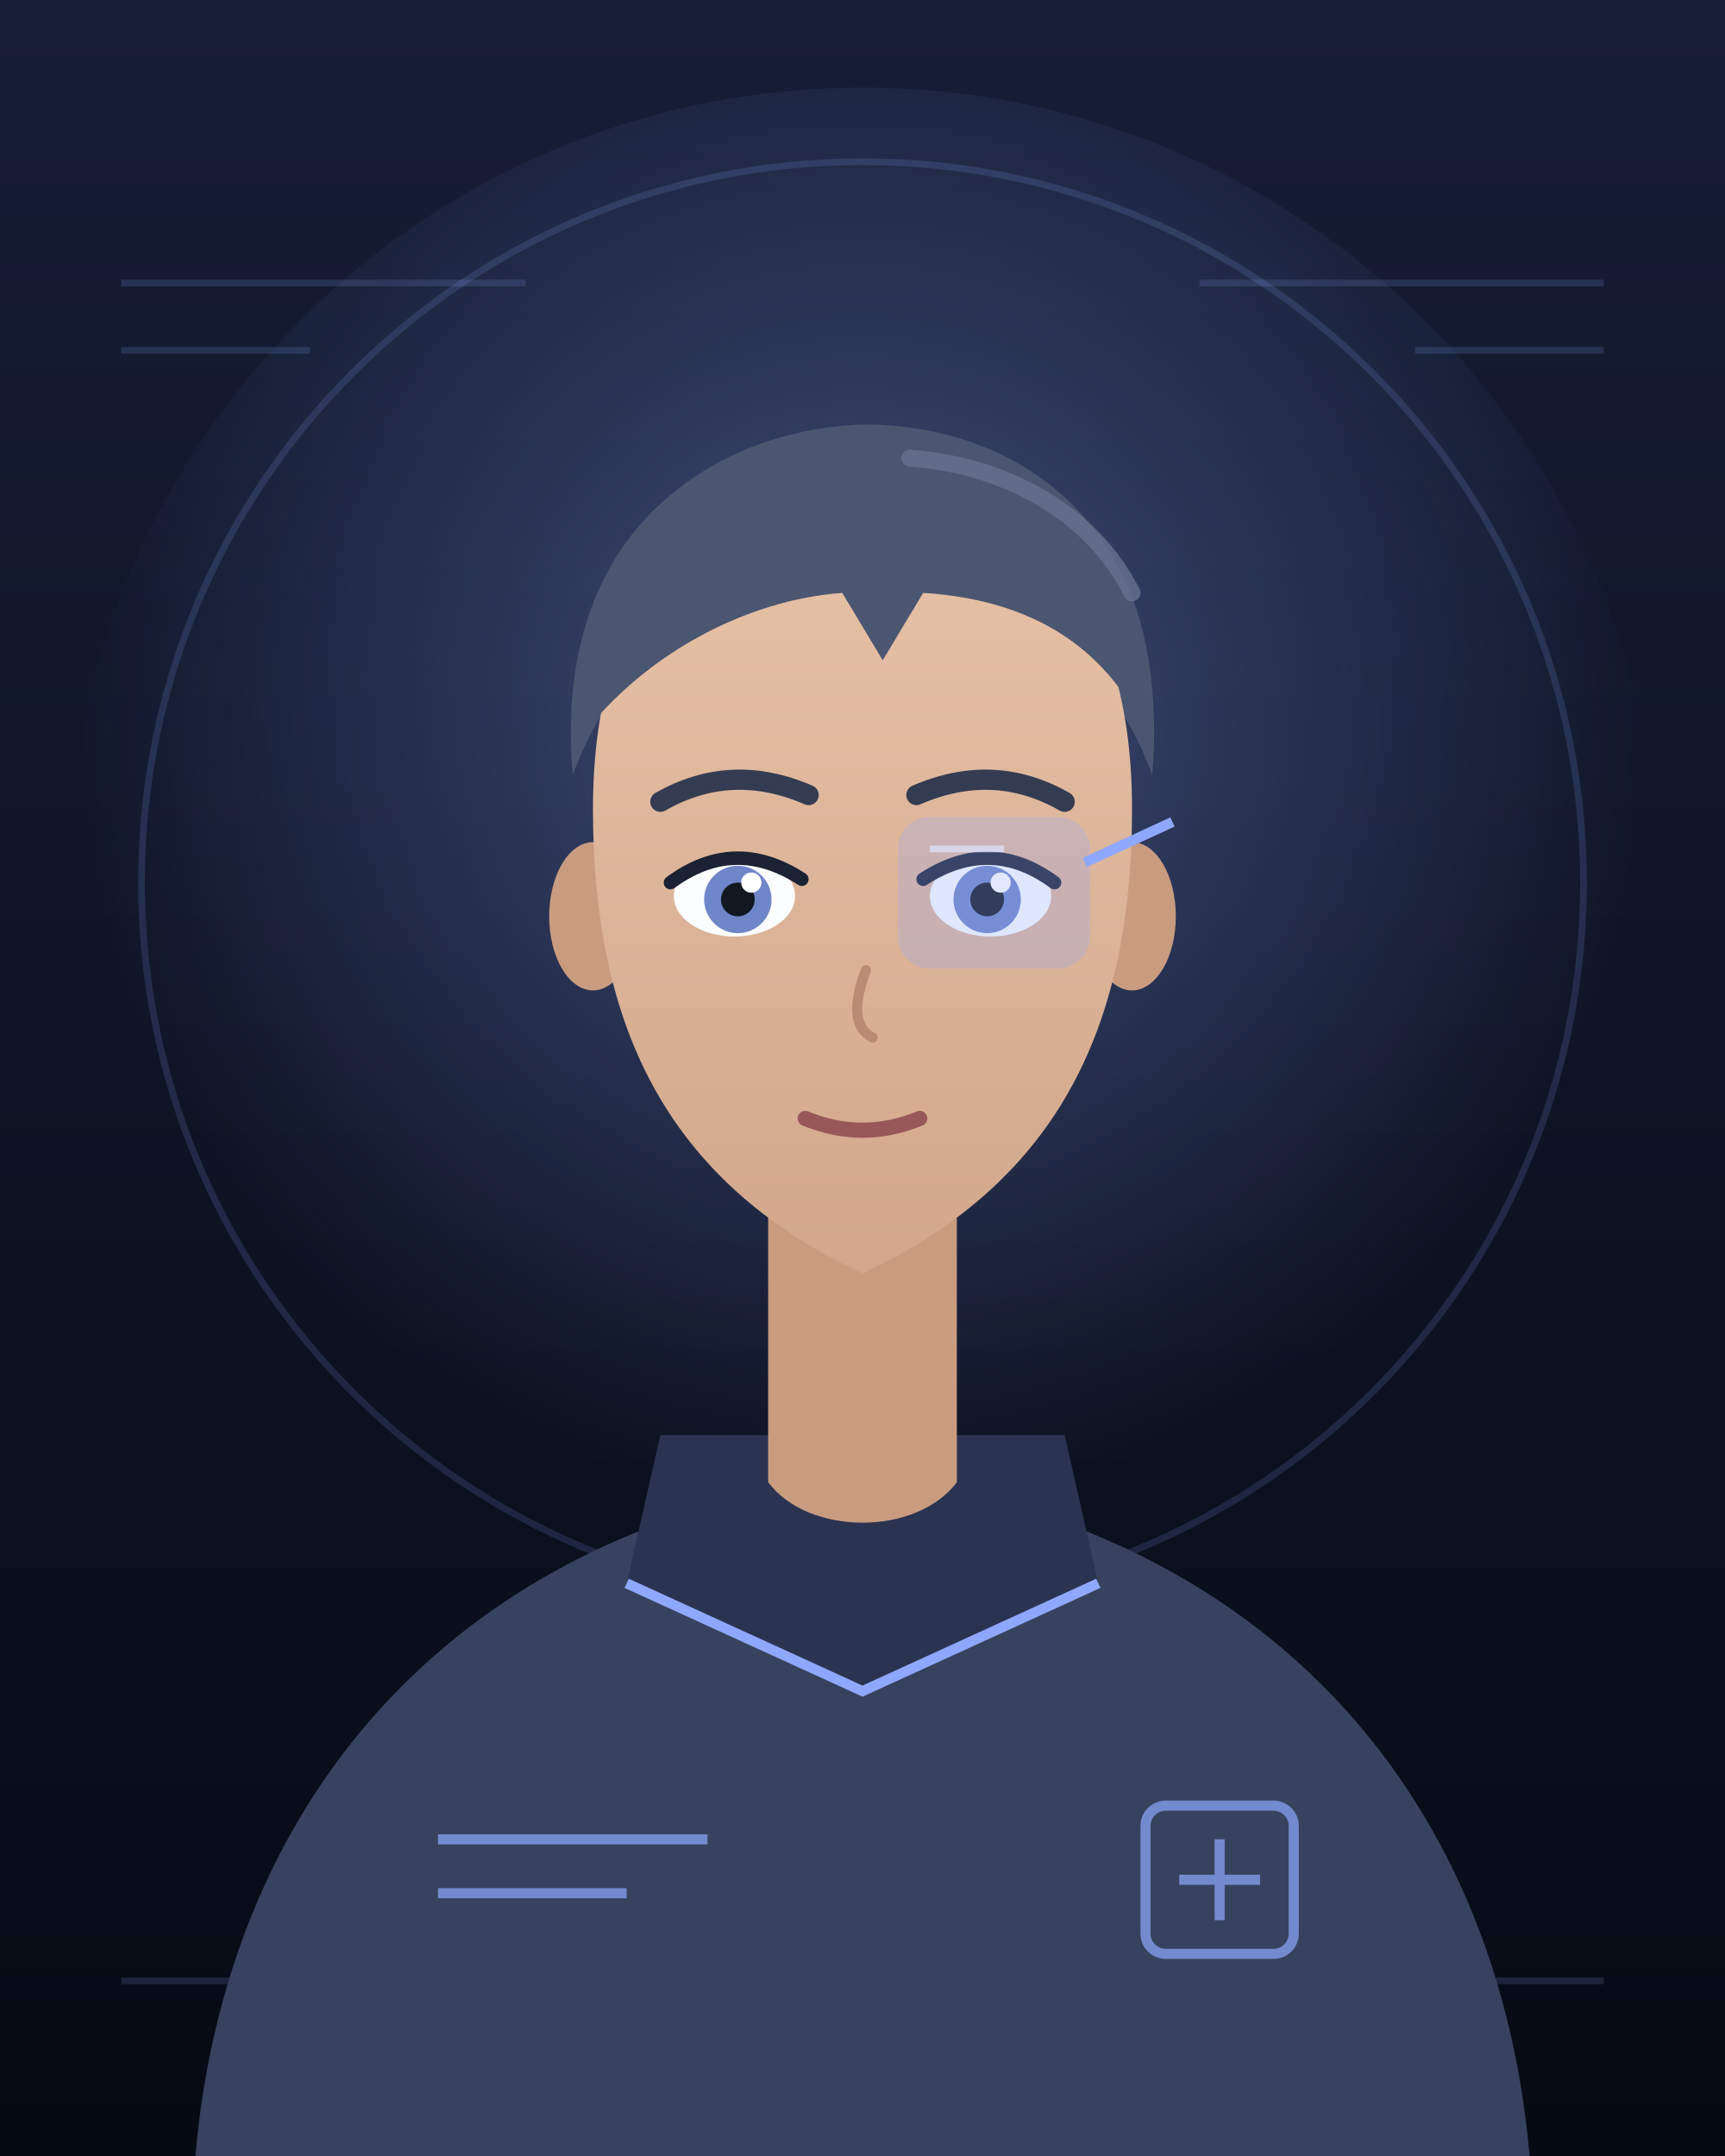
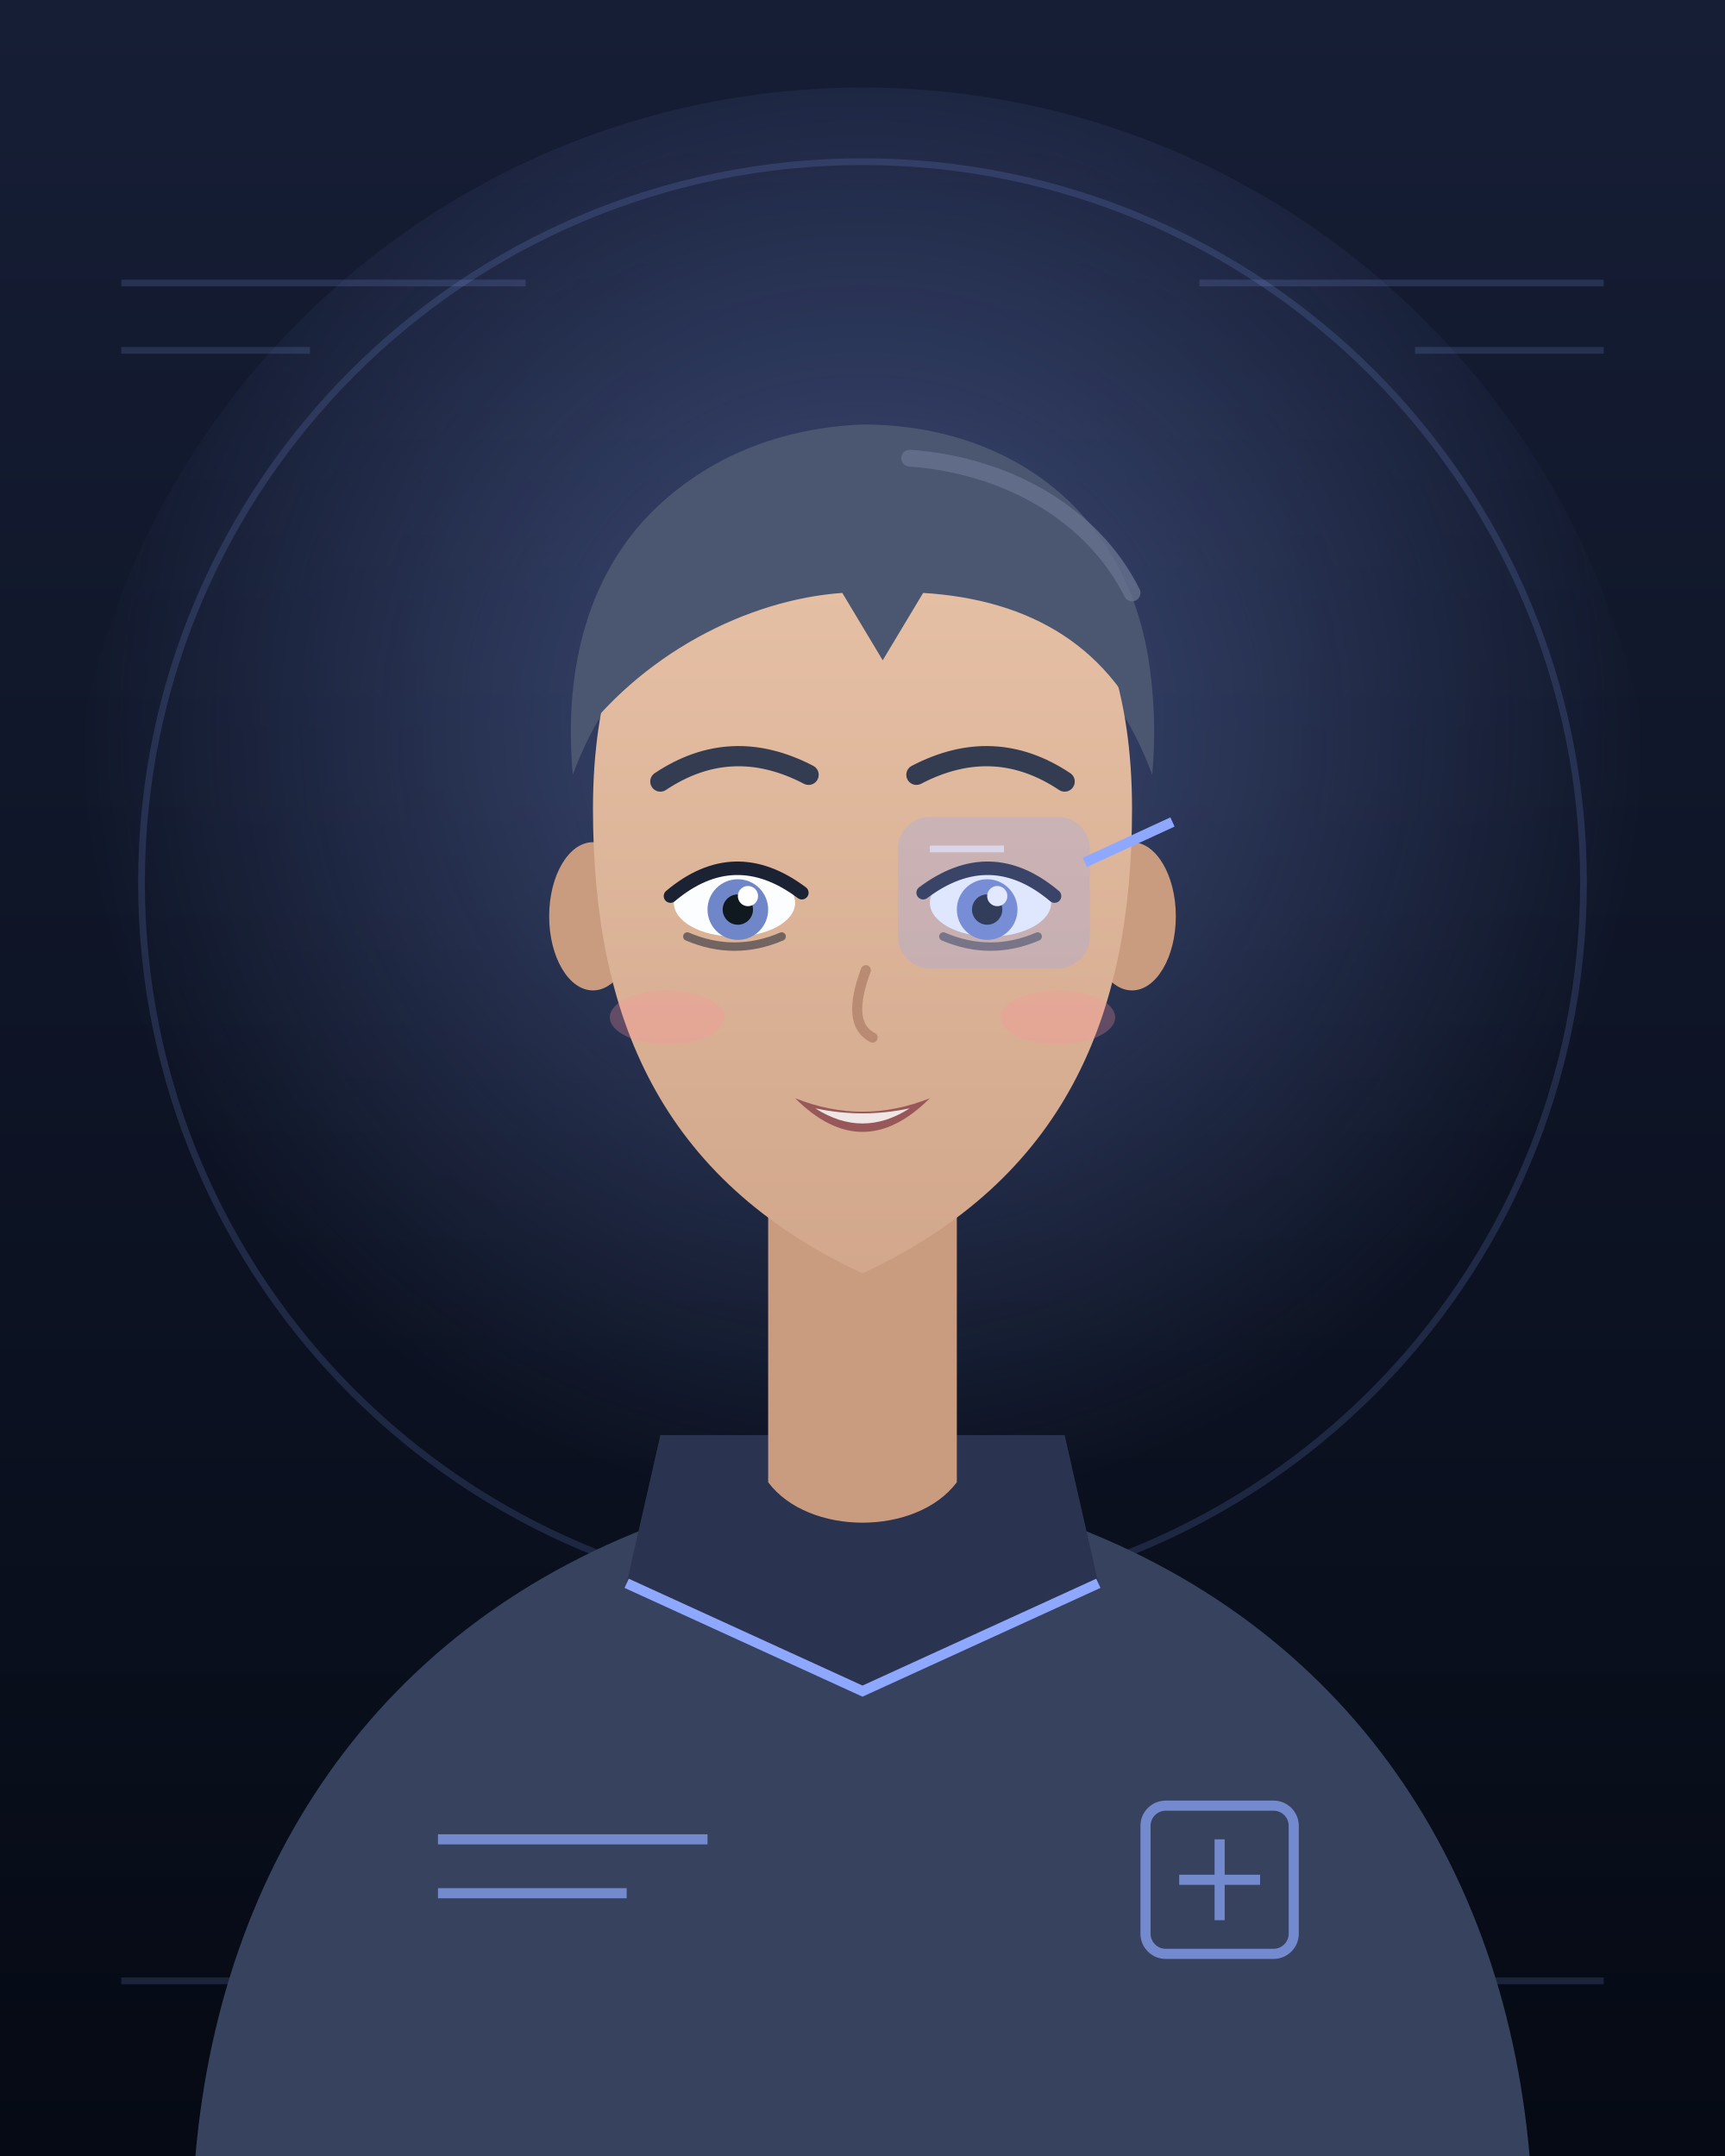
<svg xmlns="http://www.w3.org/2000/svg" width="512" height="640" viewBox="0 0 512 640">
  <defs>
    <linearGradient id="bg" x1="0" y1="0" x2="0" y2="1">
      <stop offset="0" stop-color="#161e36" />
      <stop offset="1" stop-color="#050a14" />
    </linearGradient>
    <radialGradient id="glow" cx="0.5" cy="0.4" r="0.5">
      <stop offset="0" stop-color="#8fa8ff" stop-opacity="0.38" />
      <stop offset="1" stop-color="#8fa8ff" stop-opacity="0" />
    </radialGradient>
    <linearGradient id="skin" x1="0" y1="0" x2="0" y2="1">
      <stop offset="0" stop-color="#e8c3a8" />
      <stop offset="1" stop-color="#d2a78b" />
    </linearGradient>
  </defs>
  <rect width="512" height="640" fill="url(#bg)" />
  <circle cx="256" cy="262" r="236" fill="url(#glow)" />
  <g stroke="#8fa8ff" stroke-opacity="0.16" stroke-width="2" fill="none">
    <path d="M36 84h120M356 84h120M36 104h56M420 104h56M36 588h60M416 588h60" />
    <circle cx="256" cy="262" r="214" />
  </g>
  <path d="M170 230 C164 162 206 128 256 128 C306 128 348 162 342 230 C336 214 328 202 318 196 L194 196 C184 202 176 214 170 230 Z" fill="#4b5670" />
  <path d="M58 640 C66 548 118 476 208 448 L256 472 L304 448 C394 476 446 548 454 640 Z" fill="#37435e" />
  <path d="M196 426 L316 426 L326 470 L256 502 L186 470 Z" fill="#2a3350" />
  <path d="M186 470 L256 502 L326 470" stroke="#8fa8ff" stroke-width="3" fill="none" />
  <path d="M130 546 h80 M130 562 h56" stroke="#8fa8ff" stroke-width="3" opacity="0.7" />
  <rect x="340" y="536" width="44" height="44" rx="6" fill="none" stroke="#8fa8ff" stroke-width="3" opacity="0.7" />
  <path d="M350 558 h24 M362 546 v24" stroke="#8fa8ff" stroke-width="3" opacity="0.7" />
  <path d="M228 330 L228 440 C240 456 272 456 284 440 L284 330 Z" fill="#c99c80" />
  <ellipse cx="176" cy="272" rx="13" ry="22" fill="#c99c80" />
  <ellipse cx="336" cy="272" rx="13" ry="22" fill="#c99c80" />
  <path d="M176 240 C176 172 212 142 256 142 C300 142 336 172 336 240 C336 302 316 350 256 378 C196 350 176 302 176 240 Z" fill="url(#skin)" />
-   <path d="M196 238 Q217 226 240 236" stroke="#343c52" stroke-width="6" fill="none" stroke-linecap="round" />
-   <path d="M272 236 Q295 226 316 238" stroke="#343c52" stroke-width="6" fill="none" stroke-linecap="round" />
-   <ellipse cx="218" cy="266" rx="18" ry="12" fill="#fbfdff" />
-   <circle cx="219" cy="267" r="10" fill="#6f86c9" />
-   <circle cx="219" cy="267" r="5" fill="#101820" />
-   <circle cx="223" cy="262" r="3" fill="#ffffff" />
-   <ellipse cx="294" cy="266" rx="18" ry="12" fill="#fbfdff" />
-   <circle cx="293" cy="267" r="10" fill="#6f86c9" />
-   <circle cx="293" cy="267" r="5" fill="#101820" />
-   <circle cx="297" cy="262" r="3" fill="#ffffff" />
-   <path d="M199 262 Q218 248 238 261" stroke="#1b2233" stroke-width="4" fill="none" stroke-linecap="round" />
-   <path d="M274 261 Q294 248 313 262" stroke="#1b2233" stroke-width="4" fill="none" stroke-linecap="round" />
+   <path d="M196 232 Q217 218 240 230" stroke="#343c52" stroke-width="6" fill="none" stroke-linecap="round" />
+   <path d="M272 230 Q295 218 316 232" stroke="#343c52" stroke-width="6" fill="none" stroke-linecap="round" />
+   <ellipse cx="218" cy="268" rx="18" ry="10" fill="#fbfdff" />
+   <circle cx="219" cy="270" r="9" fill="#6f86c9" />
+   <circle cx="219" cy="270" r="4.5" fill="#101820" />
+   <circle cx="222" cy="266" r="3" fill="#ffffff" />
+   <ellipse cx="294" cy="268" rx="18" ry="10" fill="#fbfdff" />
+   <circle cx="293" cy="270" r="9" fill="#6f86c9" />
+   <circle cx="293" cy="270" r="4.5" fill="#101820" />
+   <circle cx="296" cy="266" r="3" fill="#ffffff" />
+   <path d="M199 266 Q218 250 238 265" stroke="#1b2233" stroke-width="4" fill="none" stroke-linecap="round" />
+   <path d="M274 265 Q294 250 313 266" stroke="#1b2233" stroke-width="4" fill="none" stroke-linecap="round" />
+   <path d="M204 278 Q218 284 232 278" stroke="#1b2233" stroke-width="2.5" fill="none" stroke-linecap="round" opacity="0.55" />
+   <path d="M280 278 Q294 284 308 278" stroke="#1b2233" stroke-width="2.5" fill="none" stroke-linecap="round" opacity="0.55" />
+   <ellipse cx="198" cy="302" rx="17" ry="8" fill="#ff8f9a" opacity="0.28" />
+   <ellipse cx="314" cy="302" rx="17" ry="8" fill="#ff8f9a" opacity="0.28" />
  <path d="M257 288 Q251 304 259 308" stroke="#b98b72" stroke-width="3" fill="none" stroke-linecap="round" />
-   <path d="M239 332 Q256 339 273 332" stroke="#98585a" stroke-width="4.5" fill="none" stroke-linecap="round" />
+   <path d="M236 326 Q256 346 276 326 Q256 334 236 326 Z" fill="#98585a" />
+   <path d="M242 329 Q256 338 270 329 Q256 332 242 329 Z" fill="#ffffff" opacity="0.85" />
  <path d="M170 222 C168 160 208 128 256 126 C306 126 346 160 342 222 C330 192 306 178 274 176 L262 196 L250 176 C222 178 190 194 170 222 Z" fill="#4b5670" />
  <path d="M270 136 C298 138 324 152 336 176" stroke="#66728e" stroke-width="5" fill="none" stroke-linecap="round" opacity="0.8" />
  <rect x="268" y="244" width="54" height="42" rx="8" fill="#8fa8ff" opacity="0.26" stroke="#8fa8ff" stroke-width="3" />
  <path d="M322 256 L348 244" stroke="#8fa8ff" stroke-width="3" />
  <path d="M276 252 h22" stroke="#dfe6ff" stroke-width="2" opacity="0.7" />
</svg>
